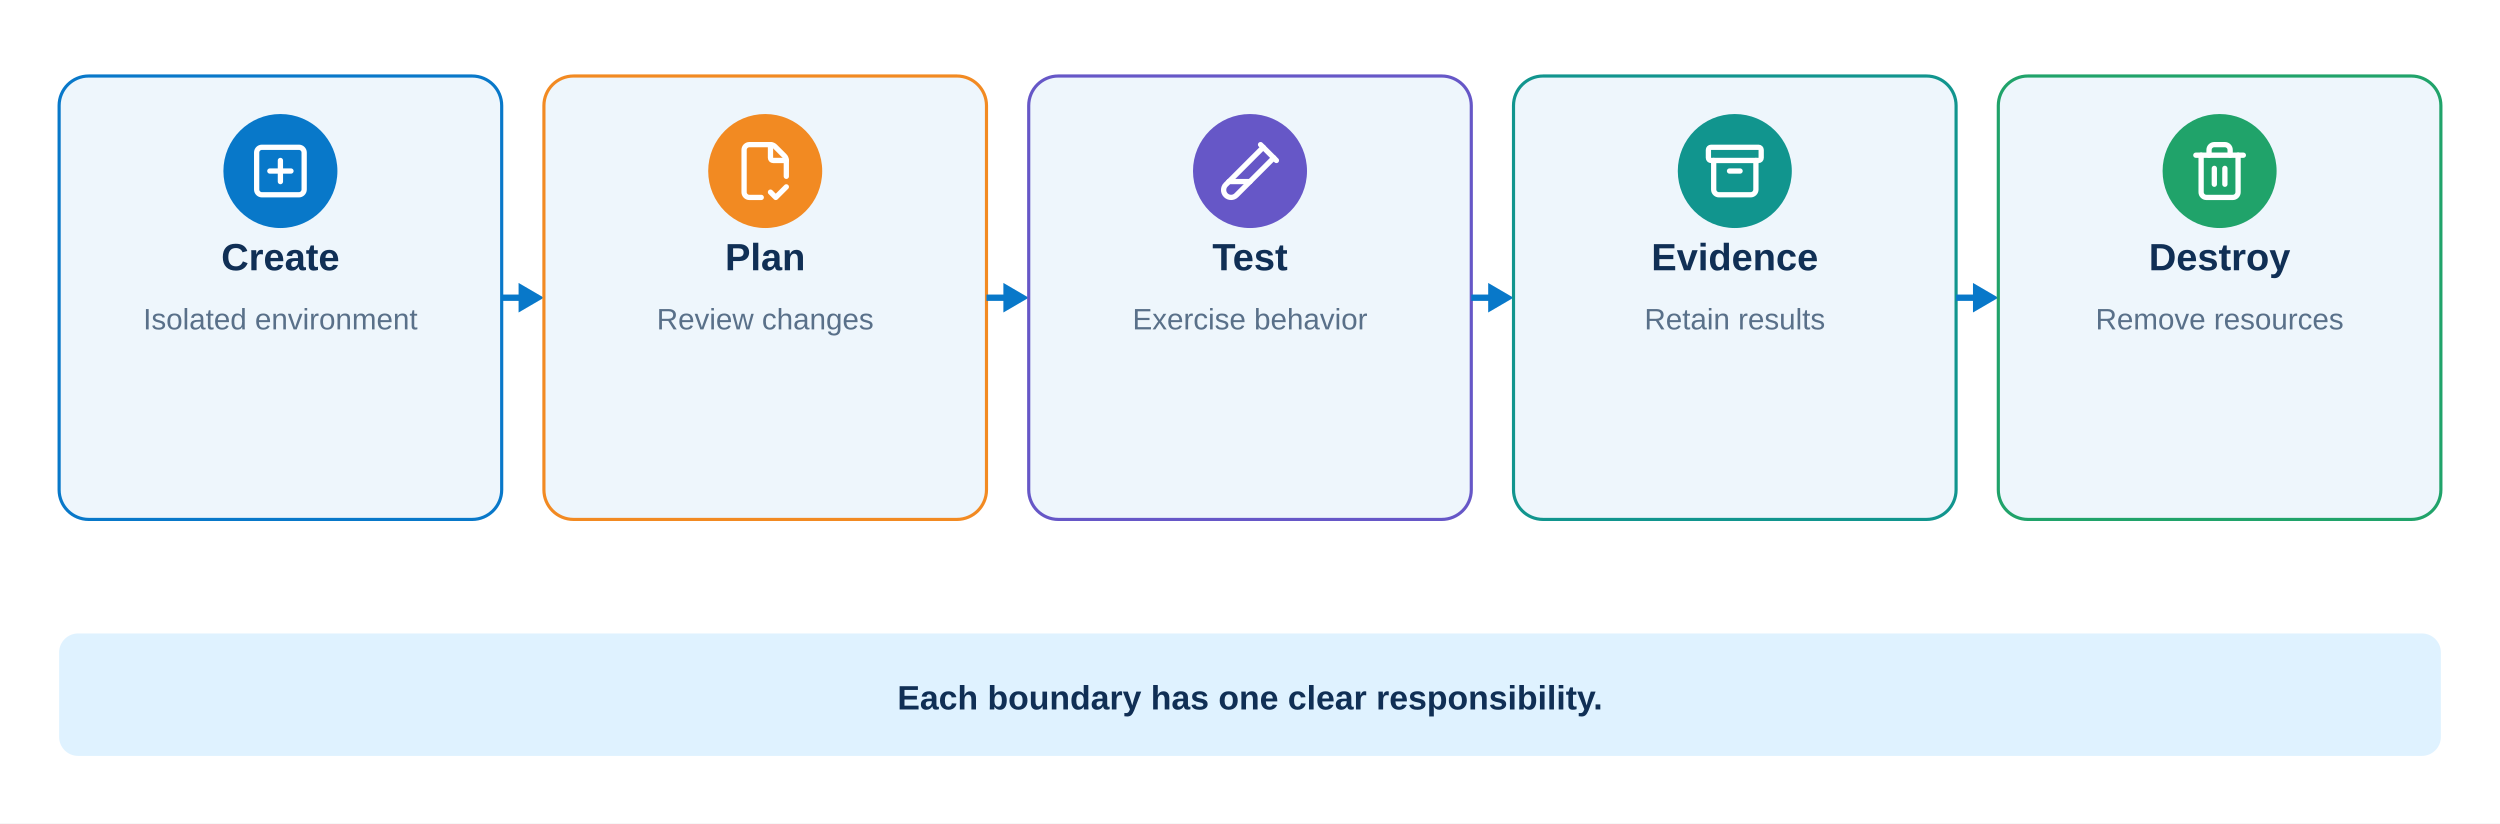
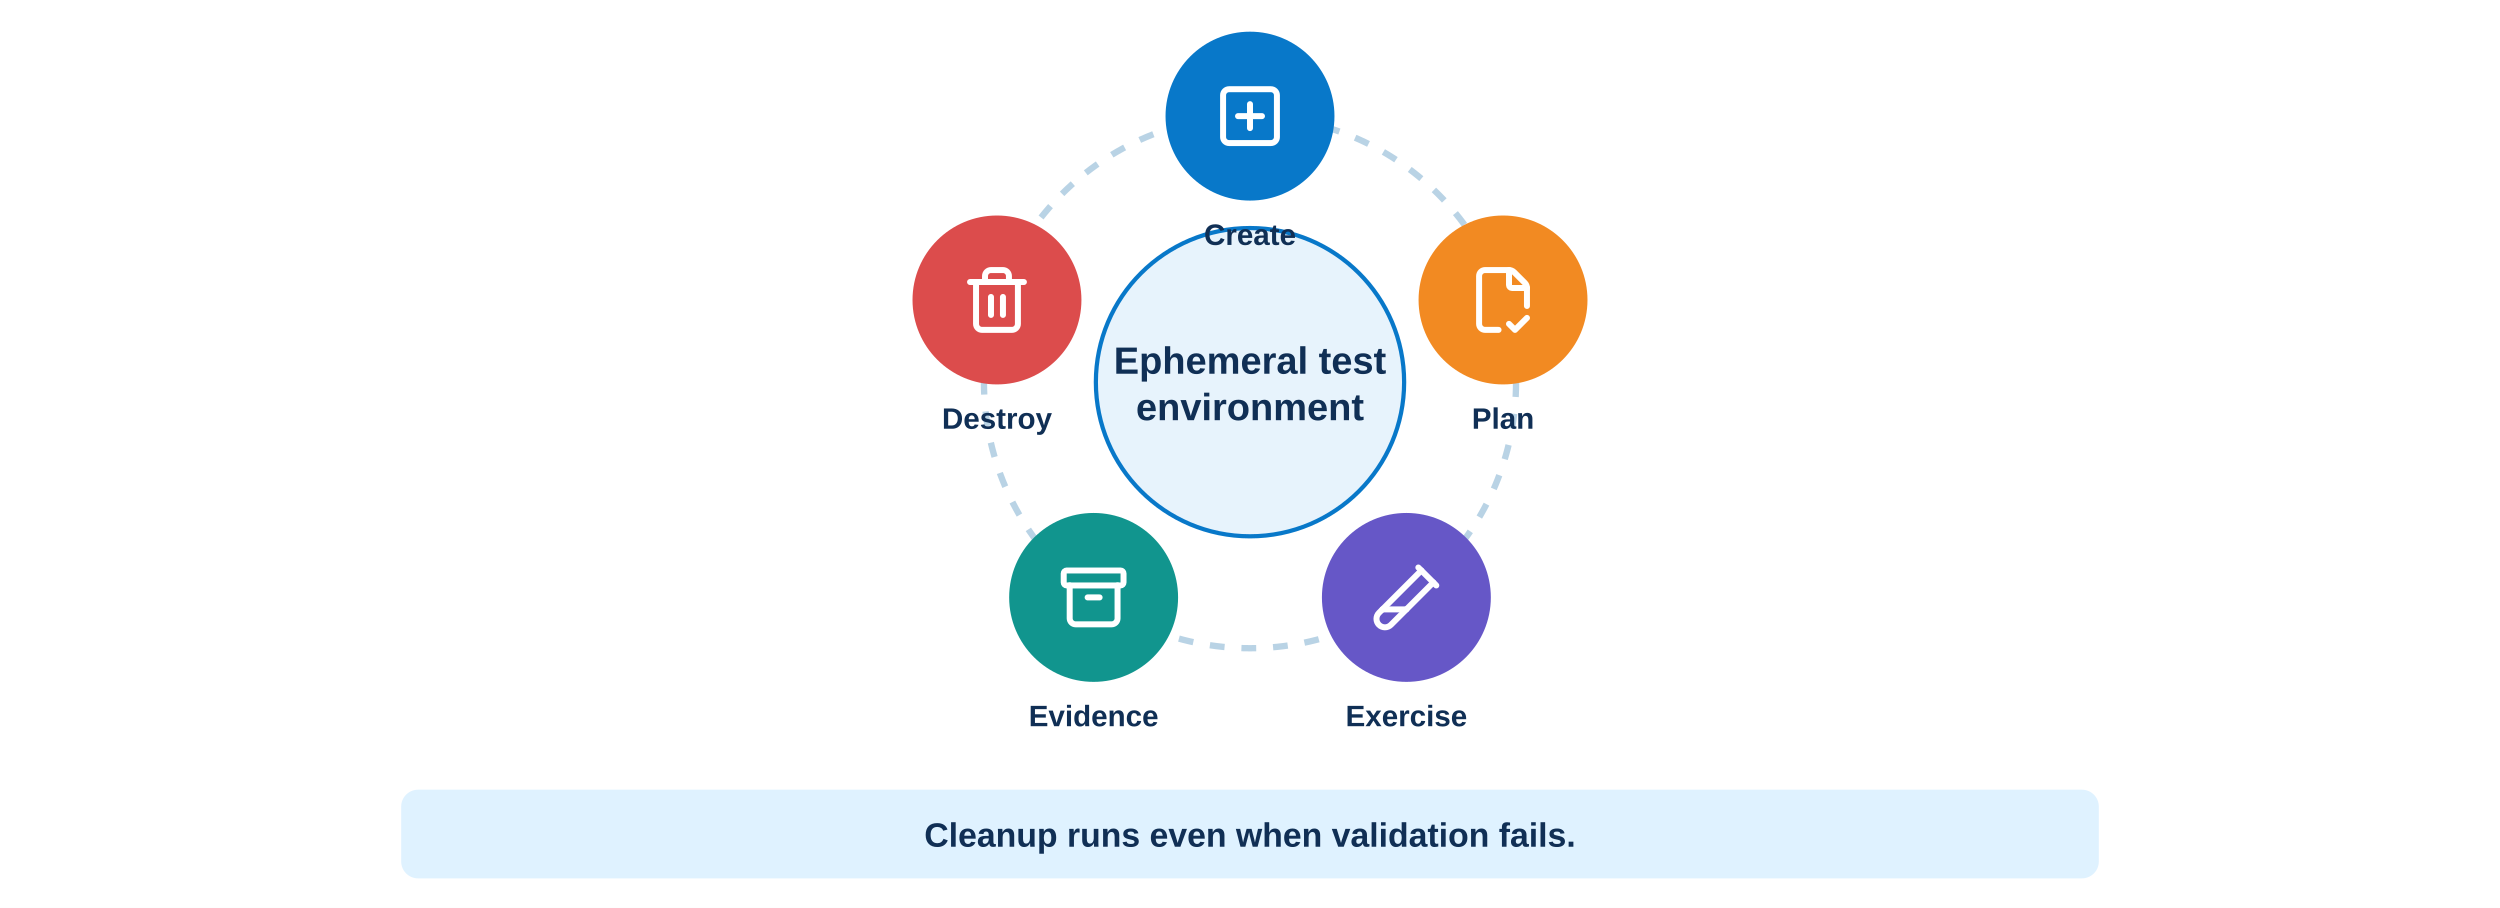
- <svg xmlns="http://www.w3.org/2000/svg" width="1184" height="390" viewBox="0 0 1184 390">
+ <svg xmlns="http://www.w3.org/2000/svg" width="1184" height="430" viewBox="0 0 1184 430">
  <rect width="100%" height="100%" fill="white" />
  <style>.label{font:700 18px Arial,sans-serif;fill:#102f55}.sub{font:400 14px Arial,sans-serif;fill:#597089}.band{font:700 16px Arial,sans-serif;fill:#102f55}.small{font:600 14px Arial,sans-serif;fill:#102f55}</style>
-   <rect x="28" y="36" width="209.6" height="210" rx="14" fill="#eef6fc" stroke="#0878c9" stroke-width="1.5" />
-   <circle cx="132.8" cy="81" r="27" fill="#0878c9" />
-   <g transform="translate(117.8 66) scale(1.25)" fill="none" stroke="#ffffff" stroke-width="2" stroke-linecap="round" stroke-linejoin="round">
+   <defs>
+     <marker id="loopArrow" markerWidth="8" markerHeight="8" refX="5" refY="3" orient="auto">
+       <path d="M0,0 L0,6 L6,3 z" fill="#597089" />
+     </marker>
+   </defs>
+   <circle cx="592" cy="181" r="126" fill="none" stroke="#b9d3e5" stroke-width="3" stroke-dasharray="7 8" marker-end="url(#loopArrow)" />
+   <circle cx="592" cy="181" r="73" fill="#e7f3fc" stroke="#0878c9" stroke-width="2" />
+   <text x="592" y="177" text-anchor="middle" class="label">Ephemeral test</text>
+   <text x="592" y="199" text-anchor="middle" class="label">environment</text>
+   <circle cx="592" cy="55" r="40" fill="#0878c9" />
+   <g transform="translate(575 38) scale(1.416667)" fill="none" stroke="#ffffff" stroke-width="2" stroke-linecap="round" stroke-linejoin="round">
    <rect width="18" height="18" x="3" y="3" rx="2" />
    <path d="M8 12h8" />
    <path d="M12 8v8" />
  </g>
-   <text x="132.8" y="128" text-anchor="middle" class="label">Create</text>
-   <text x="132.8" y="156" text-anchor="middle" class="sub">Isolated environment</text>
-   <line x1="237.6" y1="141" x2="246.6" y2="141" stroke="#0878c9" stroke-width="3" />
-   <path d="M245.6 134 L257.6 141 L245.6 148Z" fill="#0878c9" />
-   <rect x="257.6" y="36" width="209.6" height="210" rx="14" fill="#eef6fc" stroke="#f28a22" stroke-width="1.5" />
-   <circle cx="362.4" cy="81" r="27" fill="#f28a22" />
-   <g transform="translate(347.4 66) scale(1.25)" fill="none" stroke="#ffffff" stroke-width="2" stroke-linecap="round" stroke-linejoin="round">
+   <text x="592" y="116" text-anchor="middle" class="small">Create</text>
+   <circle cx="711.833" cy="142.064" r="40" fill="#f28a22" />
+   <g transform="translate(694.8331 125.0639) scale(1.416667)" fill="none" stroke="#ffffff" stroke-width="2" stroke-linecap="round" stroke-linejoin="round">
    <path d="M10.5 22H6a2 2 0 0 1-2-2V4a2 2 0 0 1 2-2h8a2.4 2.4 0 0 1 1.706.706l3.588 3.588A2.4 2.4 0 0 1 20 8v6" />
    <path d="M14 2v5a1 1 0 0 0 1 1h5" />
    <path d="m14 20 2 2 4-4" />
  </g>
-   <text x="362.4" y="128" text-anchor="middle" class="label">Plan</text>
-   <text x="362.4" y="156" text-anchor="middle" class="sub">Review changes</text>
-   <line x1="467.2" y1="141" x2="476.2" y2="141" stroke="#0878c9" stroke-width="3" />
-   <path d="M475.2 134 L487.2 141 L475.2 148Z" fill="#0878c9" />
-   <rect x="487.2" y="36" width="209.6" height="210" rx="14" fill="#eef6fc" stroke="#6657c7" stroke-width="1.5" />
-   <circle cx="592" cy="81" r="27" fill="#6657c7" />
-   <g transform="translate(577 66) scale(1.25)" fill="none" stroke="#ffffff" stroke-width="2" stroke-linecap="round" stroke-linejoin="round">
+   <text x="711.833" y="203.064" text-anchor="middle" class="small">Plan</text>
+   <circle cx="666.061" cy="282.936" r="40" fill="#6657c7" />
+   <g transform="translate(649.0609 265.9361) scale(1.416667)" fill="none" stroke="#ffffff" stroke-width="2" stroke-linecap="round" stroke-linejoin="round">
    <path d="M21 7 6.82 21.18a2.83 2.83 0 0 1-3.99-.01a2.83 2.83 0 0 1 0-4L17 3" />
    <path d="m16 2 6 6" />
    <path d="M12 16H4" />
  </g>
-   <text x="592" y="128" text-anchor="middle" class="label">Test</text>
-   <text x="592" y="156" text-anchor="middle" class="sub">Exercise behavior</text>
-   <line x1="696.8" y1="141" x2="705.8" y2="141" stroke="#0878c9" stroke-width="3" />
-   <path d="M704.8 134 L716.8 141 L704.8 148Z" fill="#0878c9" />
-   <rect x="716.8" y="36" width="209.6" height="210" rx="14" fill="#eef6fc" stroke="#11958e" stroke-width="1.5" />
-   <circle cx="821.6" cy="81" r="27" fill="#11958e" />
-   <g transform="translate(806.6 66) scale(1.25)" fill="none" stroke="#ffffff" stroke-width="2" stroke-linecap="round" stroke-linejoin="round">
+   <text x="666.061" y="343.936" text-anchor="middle" class="small">Exercise</text>
+   <circle cx="517.939" cy="282.936" r="40" fill="#11958e" />
+   <g transform="translate(500.9391 265.9361) scale(1.416667)" fill="none" stroke="#ffffff" stroke-width="2" stroke-linecap="round" stroke-linejoin="round">
    <rect width="20" height="5" x="2" y="3" rx="1" />
    <path d="M4 8v11a2 2 0 0 0 2 2h12a2 2 0 0 0 2-2V8" />
    <path d="M10 12h4" />
  </g>
-   <text x="821.6" y="128" text-anchor="middle" class="label">Evidence</text>
-   <text x="821.6" y="156" text-anchor="middle" class="sub">Retain results</text>
-   <line x1="926.4" y1="141" x2="935.4" y2="141" stroke="#0878c9" stroke-width="3" />
-   <path d="M934.4 134 L946.4 141 L934.4 148Z" fill="#0878c9" />
-   <rect x="946.4" y="36" width="209.6" height="210" rx="14" fill="#eef6fc" stroke="#20a36a" stroke-width="1.5" />
-   <circle cx="1051.2" cy="81" r="27" fill="#20a36a" />
-   <g transform="translate(1036.2 66) scale(1.25)" fill="none" stroke="#ffffff" stroke-width="2" stroke-linecap="round" stroke-linejoin="round">
+   <text x="517.939" y="343.936" text-anchor="middle" class="small">Evidence</text>
+   <circle cx="472.167" cy="142.064" r="40" fill="#dc4c4c" />
+   <g transform="translate(455.1669 125.0639) scale(1.416667)" fill="none" stroke="#ffffff" stroke-width="2" stroke-linecap="round" stroke-linejoin="round">
    <path d="M10 11v6" />
    <path d="M14 11v6" />
    <path d="M19 6v14a2 2 0 0 1-2 2H7a2 2 0 0 1-2-2V6" />
    <path d="M3 6h18" />
    <path d="M8 6V4a2 2 0 0 1 2-2h4a2 2 0 0 1 2 2v2" />
  </g>
-   <text x="1051.2" y="128" text-anchor="middle" class="label">Destroy</text>
-   <text x="1051.2" y="156" text-anchor="middle" class="sub">Remove resources</text>
-   <rect x="28" y="300" width="1128" height="58" rx="9" fill="#dff2ff" />
-   <text x="592" y="336" text-anchor="middle" class="band">Each boundary has one clear responsibility.</text>
+   <text x="472.167" y="203.064" text-anchor="middle" class="small">Destroy</text>
+   <rect x="190" y="374" width="804" height="42" rx="8" fill="#dff2ff" />
+   <text x="592" y="401" text-anchor="middle" class="band">Cleanup runs even when validation fails.</text>
</svg>
